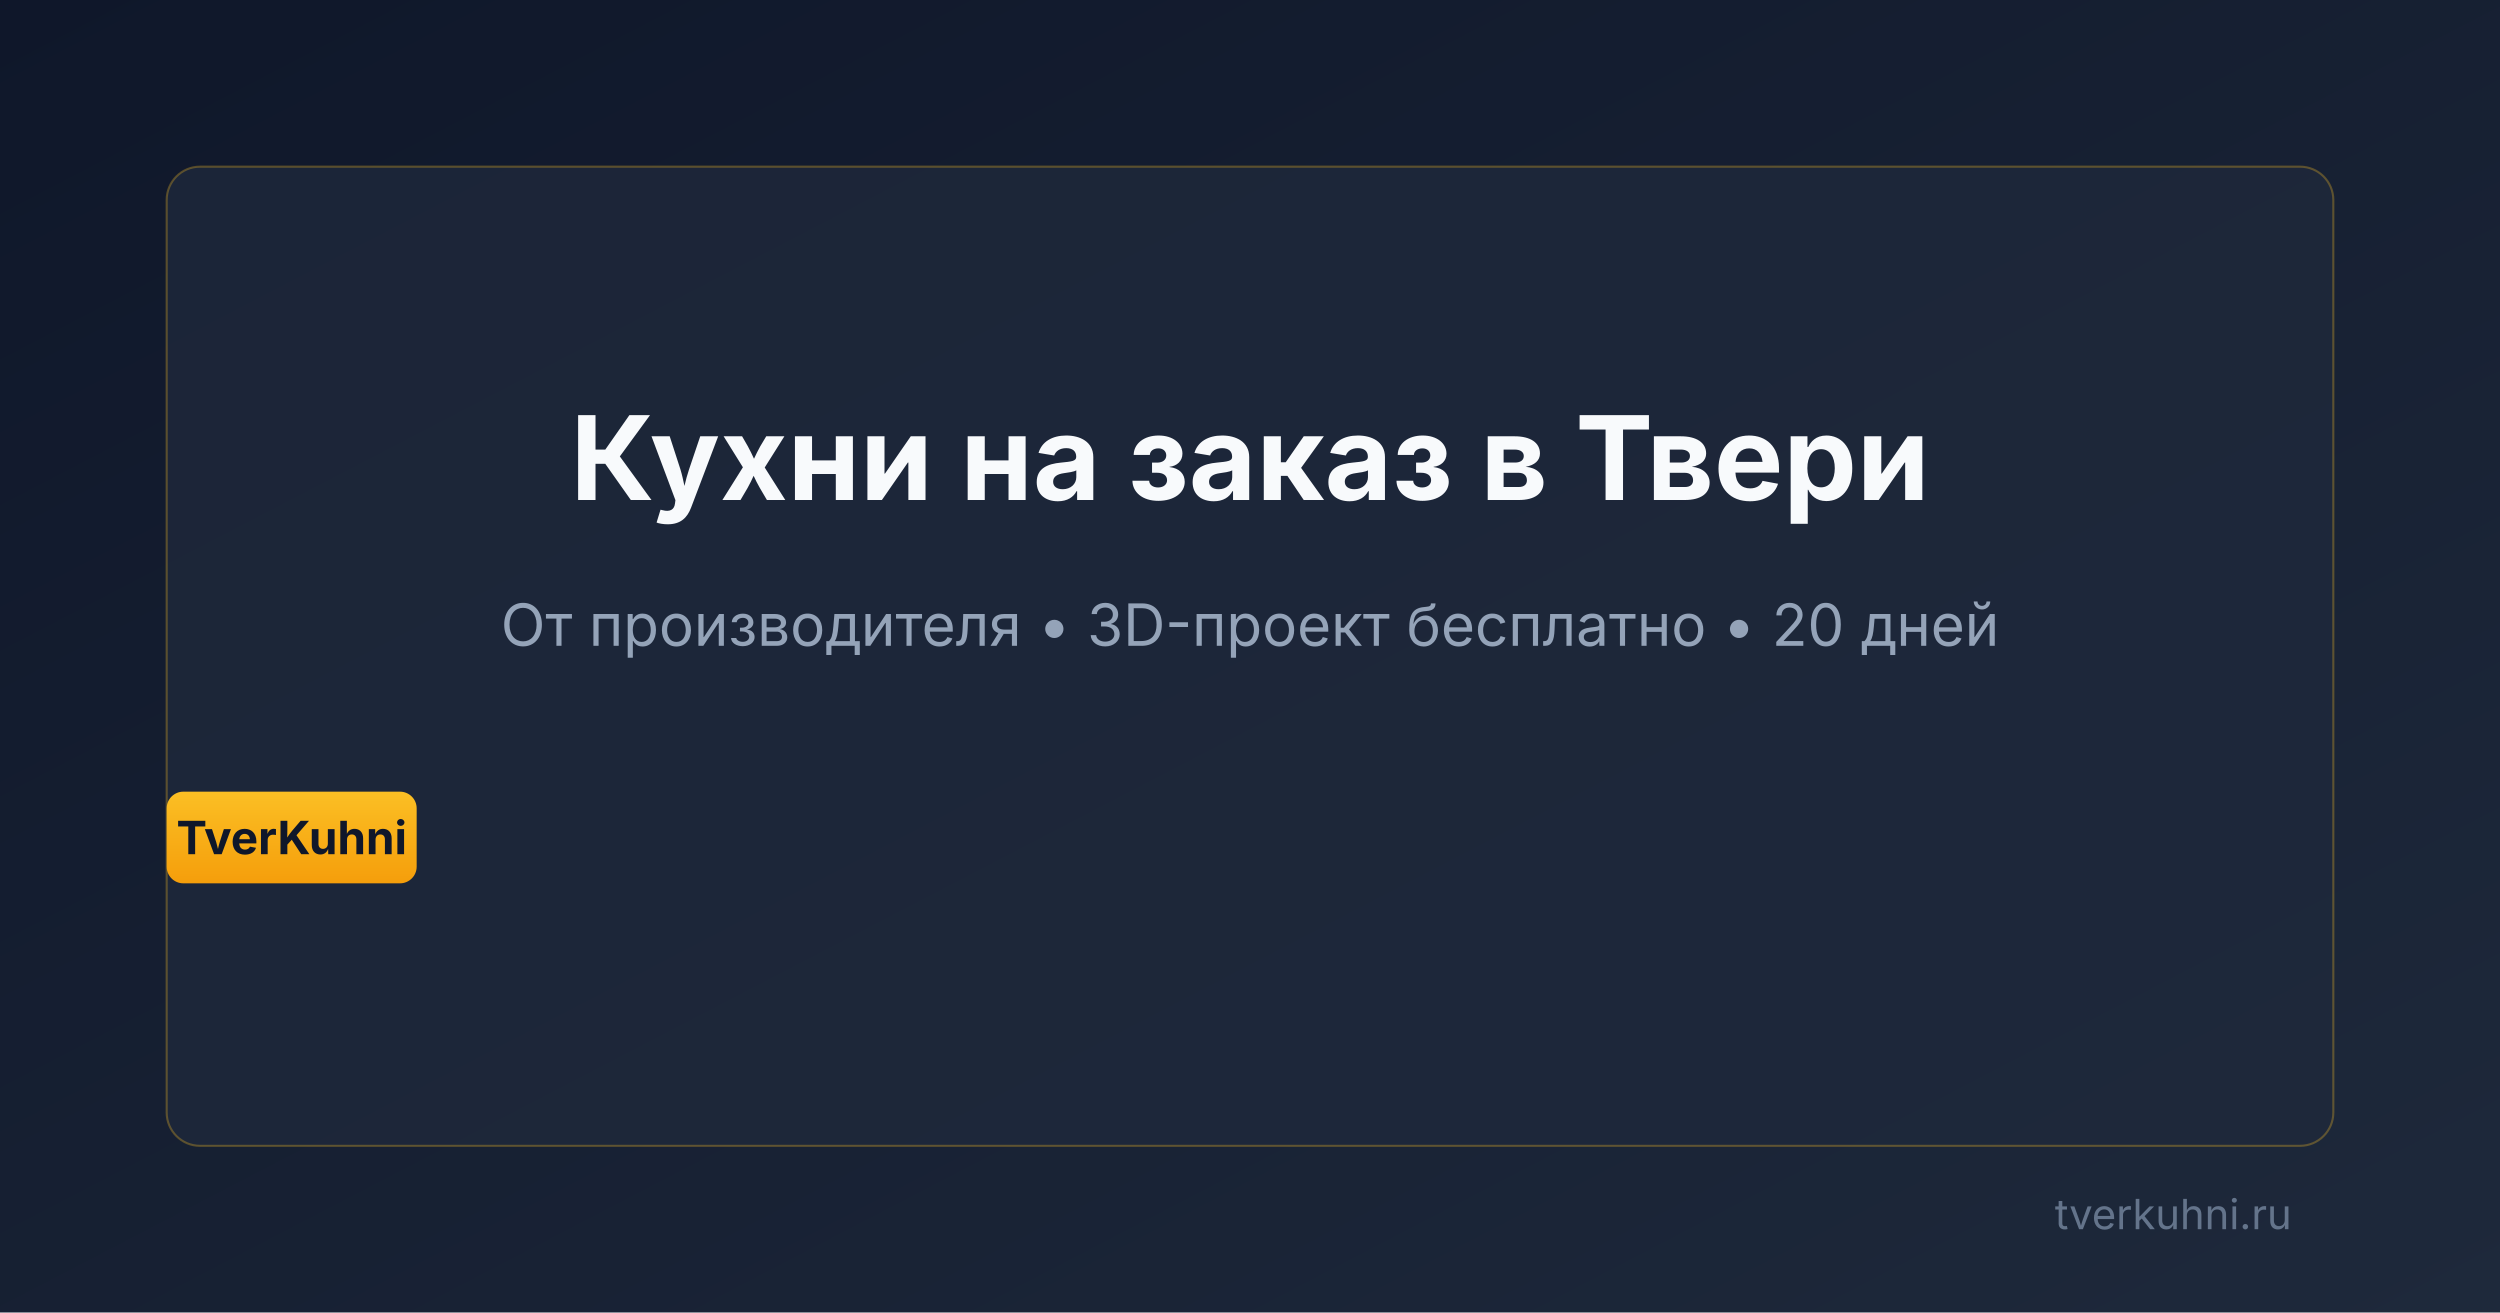
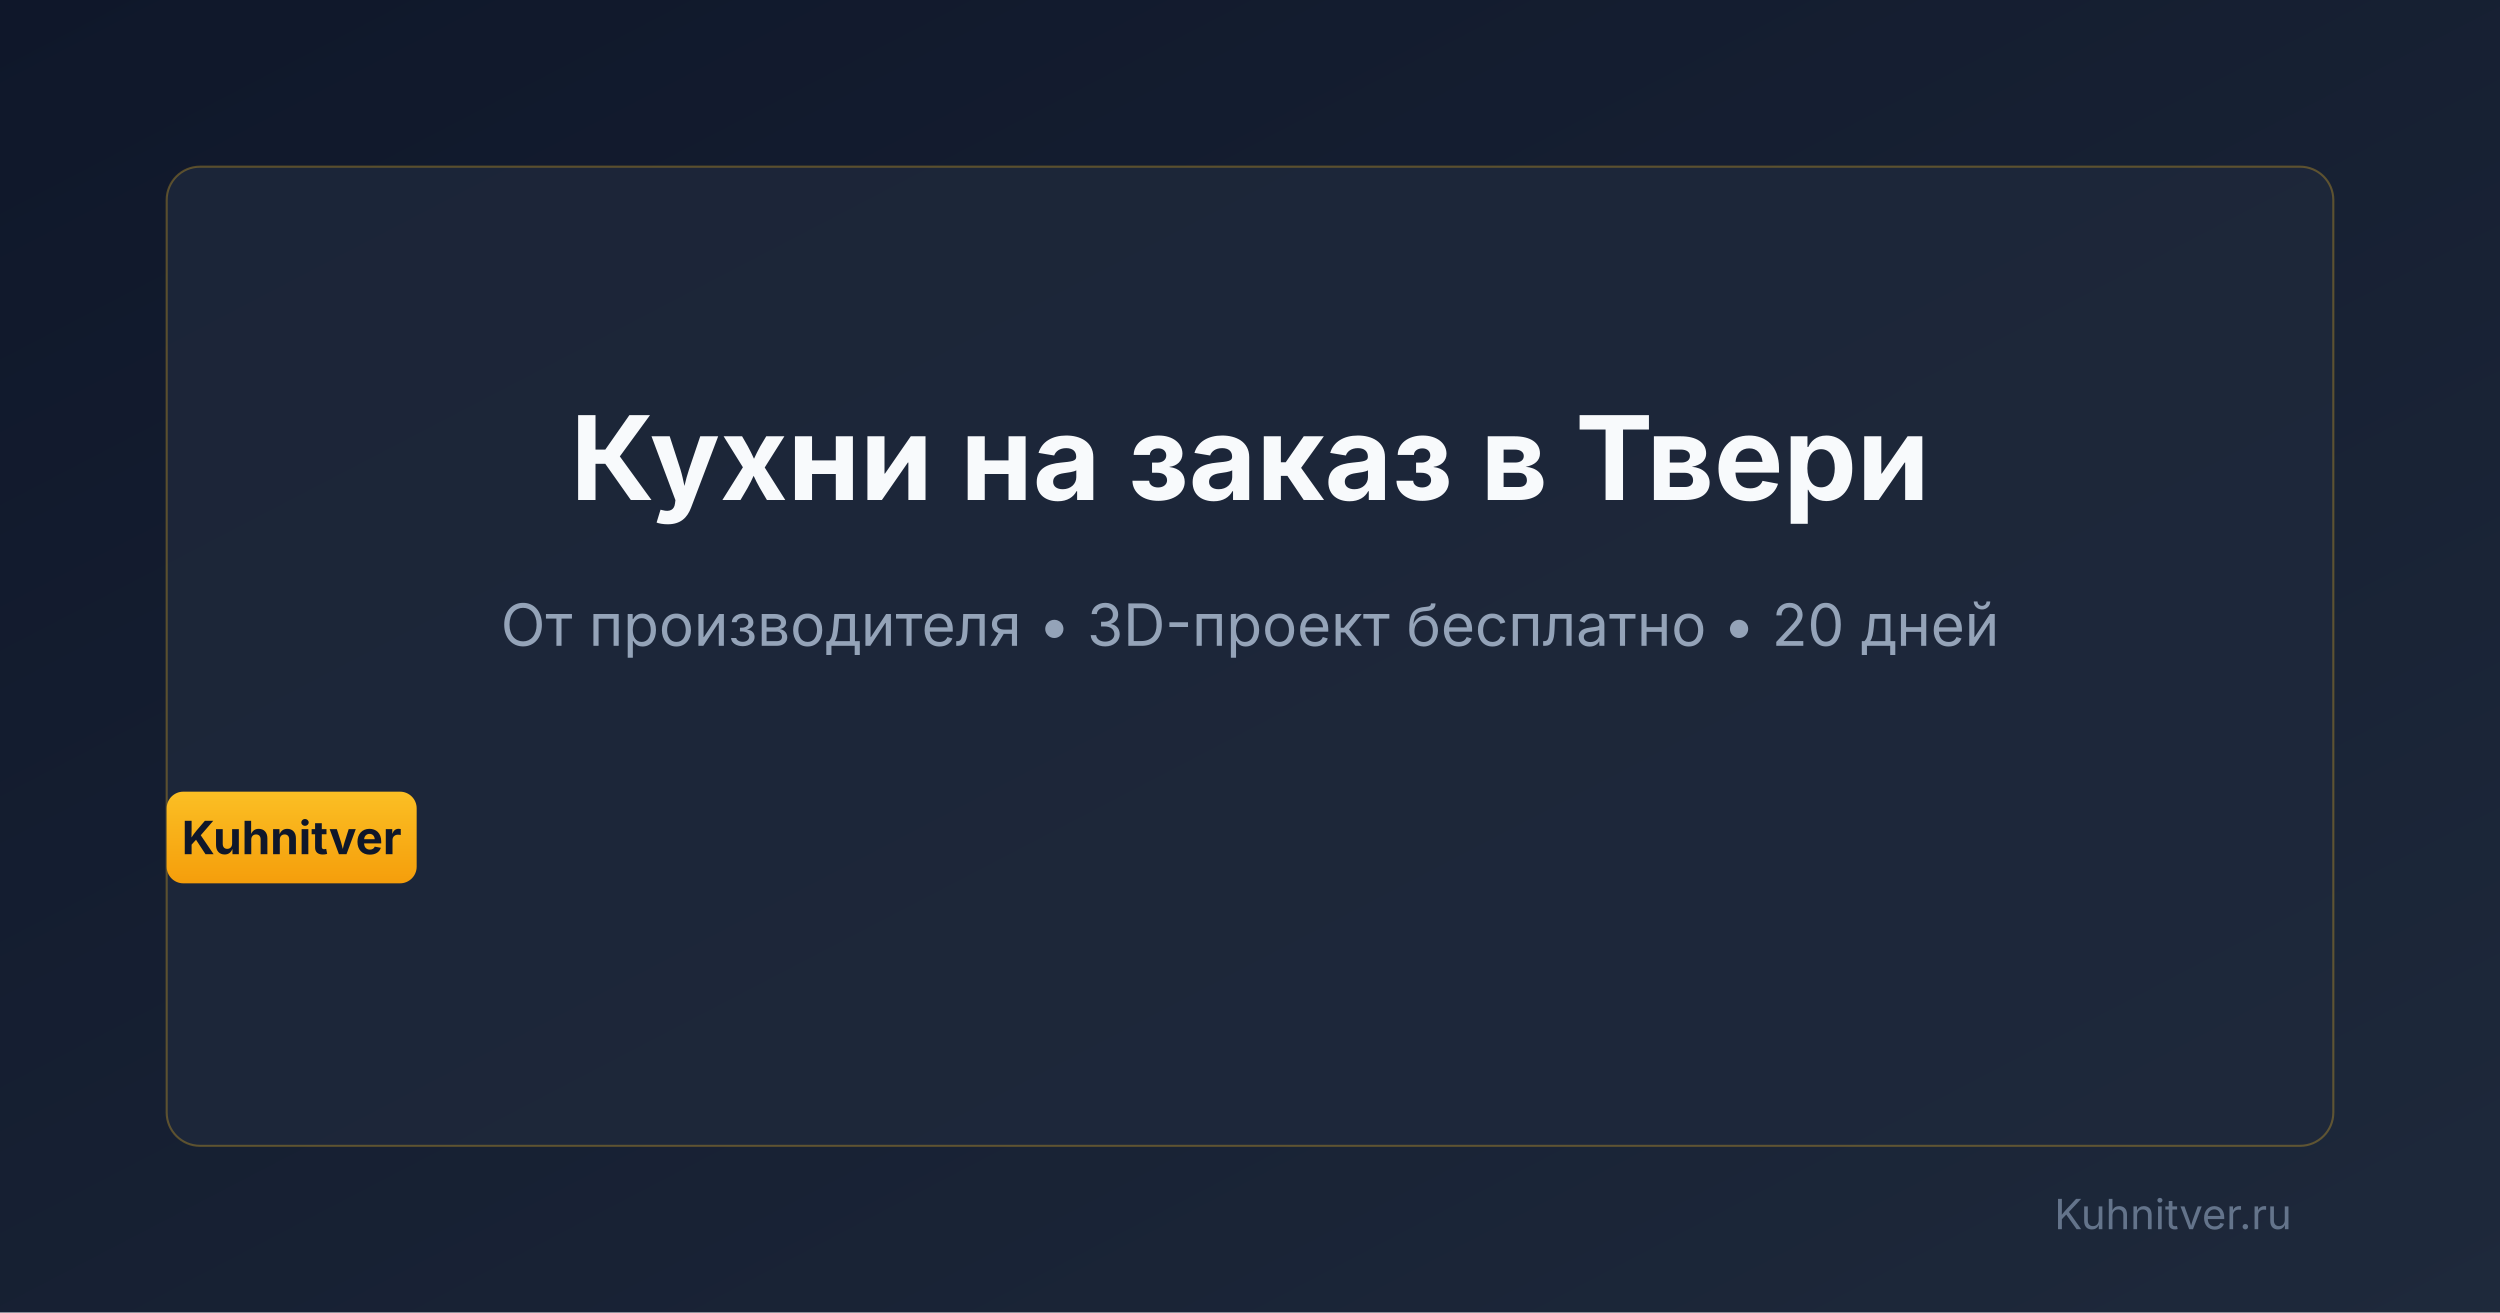
<svg xmlns="http://www.w3.org/2000/svg" viewBox="0 0 1200 630" width="1200" height="630">
  <defs>
    <linearGradient id="bg" x1="0%" y1="0%" x2="100%" y2="100%">
      <stop offset="0%" style="stop-color:#0f172a" />
      <stop offset="100%" style="stop-color:#1e293b" />
    </linearGradient>
    <linearGradient id="accent" x1="0%" y1="0%" x2="0%" y2="100%">
      <stop offset="0%" style="stop-color:#fbbf24" />
      <stop offset="100%" style="stop-color:#f59e0b" />
    </linearGradient>
  </defs>
  <rect width="1200" height="630" fill="url(#bg)" />
  <rect x="80" y="80" width="1040" height="470" rx="16" fill="rgba(30,41,59,0.8)" stroke="rgba(251,191,36,0.3)" stroke-width="1" />
  <text x="600" y="240" font-family="system-ui, -apple-system, sans-serif" font-size="56" font-weight="700" fill="#f8fafc" text-anchor="middle">Кухни на заказ в Твери</text>
  <text x="600" y="310" font-family="system-ui, -apple-system, sans-serif" font-size="28" fill="#94a3b8" text-anchor="middle">От производителя • 3D-проект бесплатно • 20 дней</text>
  <rect x="80" y="380" width="120" height="44" rx="8" fill="url(#accent)" />
-   <text x="140" y="410" font-family="system-ui, -apple-system, sans-serif" font-size="22" font-weight="700" fill="#0f172a" text-anchor="middle">TverKuhni</text>
-   <text x="1100" y="590" font-family="system-ui, -apple-system, sans-serif" font-size="20" fill="#64748b" text-anchor="end">tverkuhni.ru</text>
+   <text x="140" y="410" font-family="system-ui, -apple-system, sans-serif" font-size="22" font-weight="700" fill="#0f172a" text-anchor="middle">Kuhnitver</text>
+   <text x="1100" y="590" font-family="system-ui, -apple-system, sans-serif" font-size="20" fill="#64748b" text-anchor="end">Kuhnitver.ru</text>
</svg>
